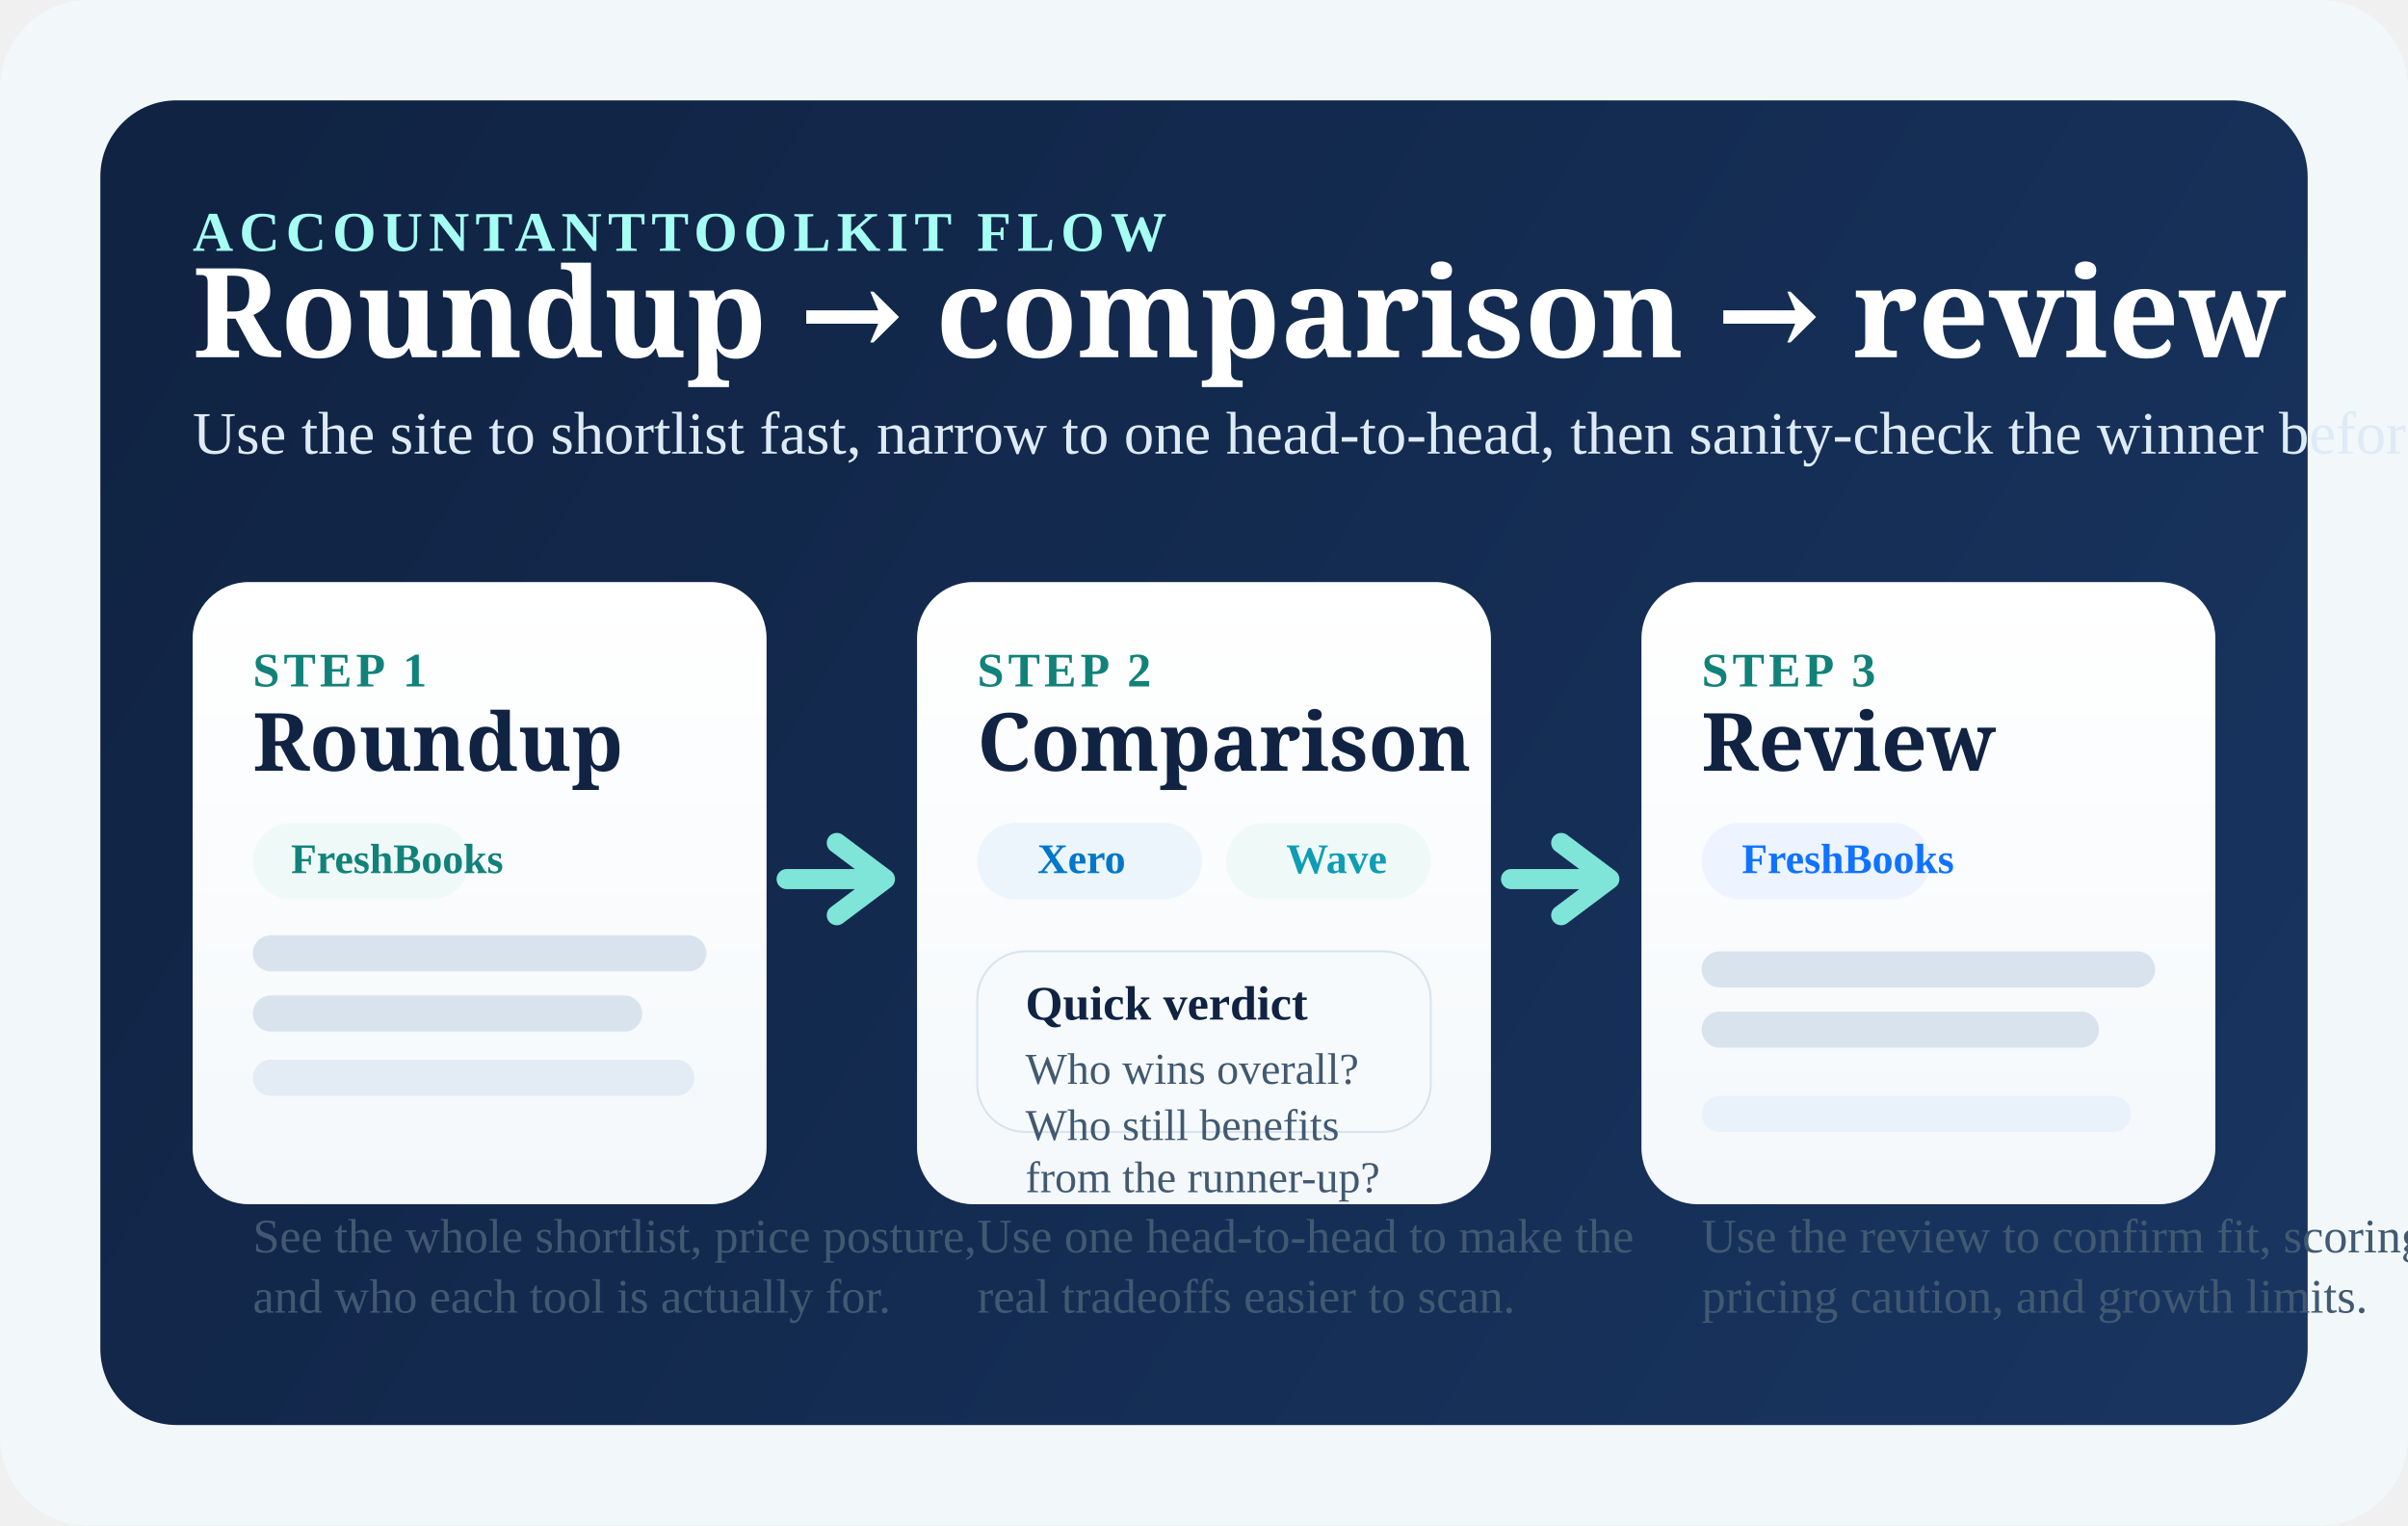
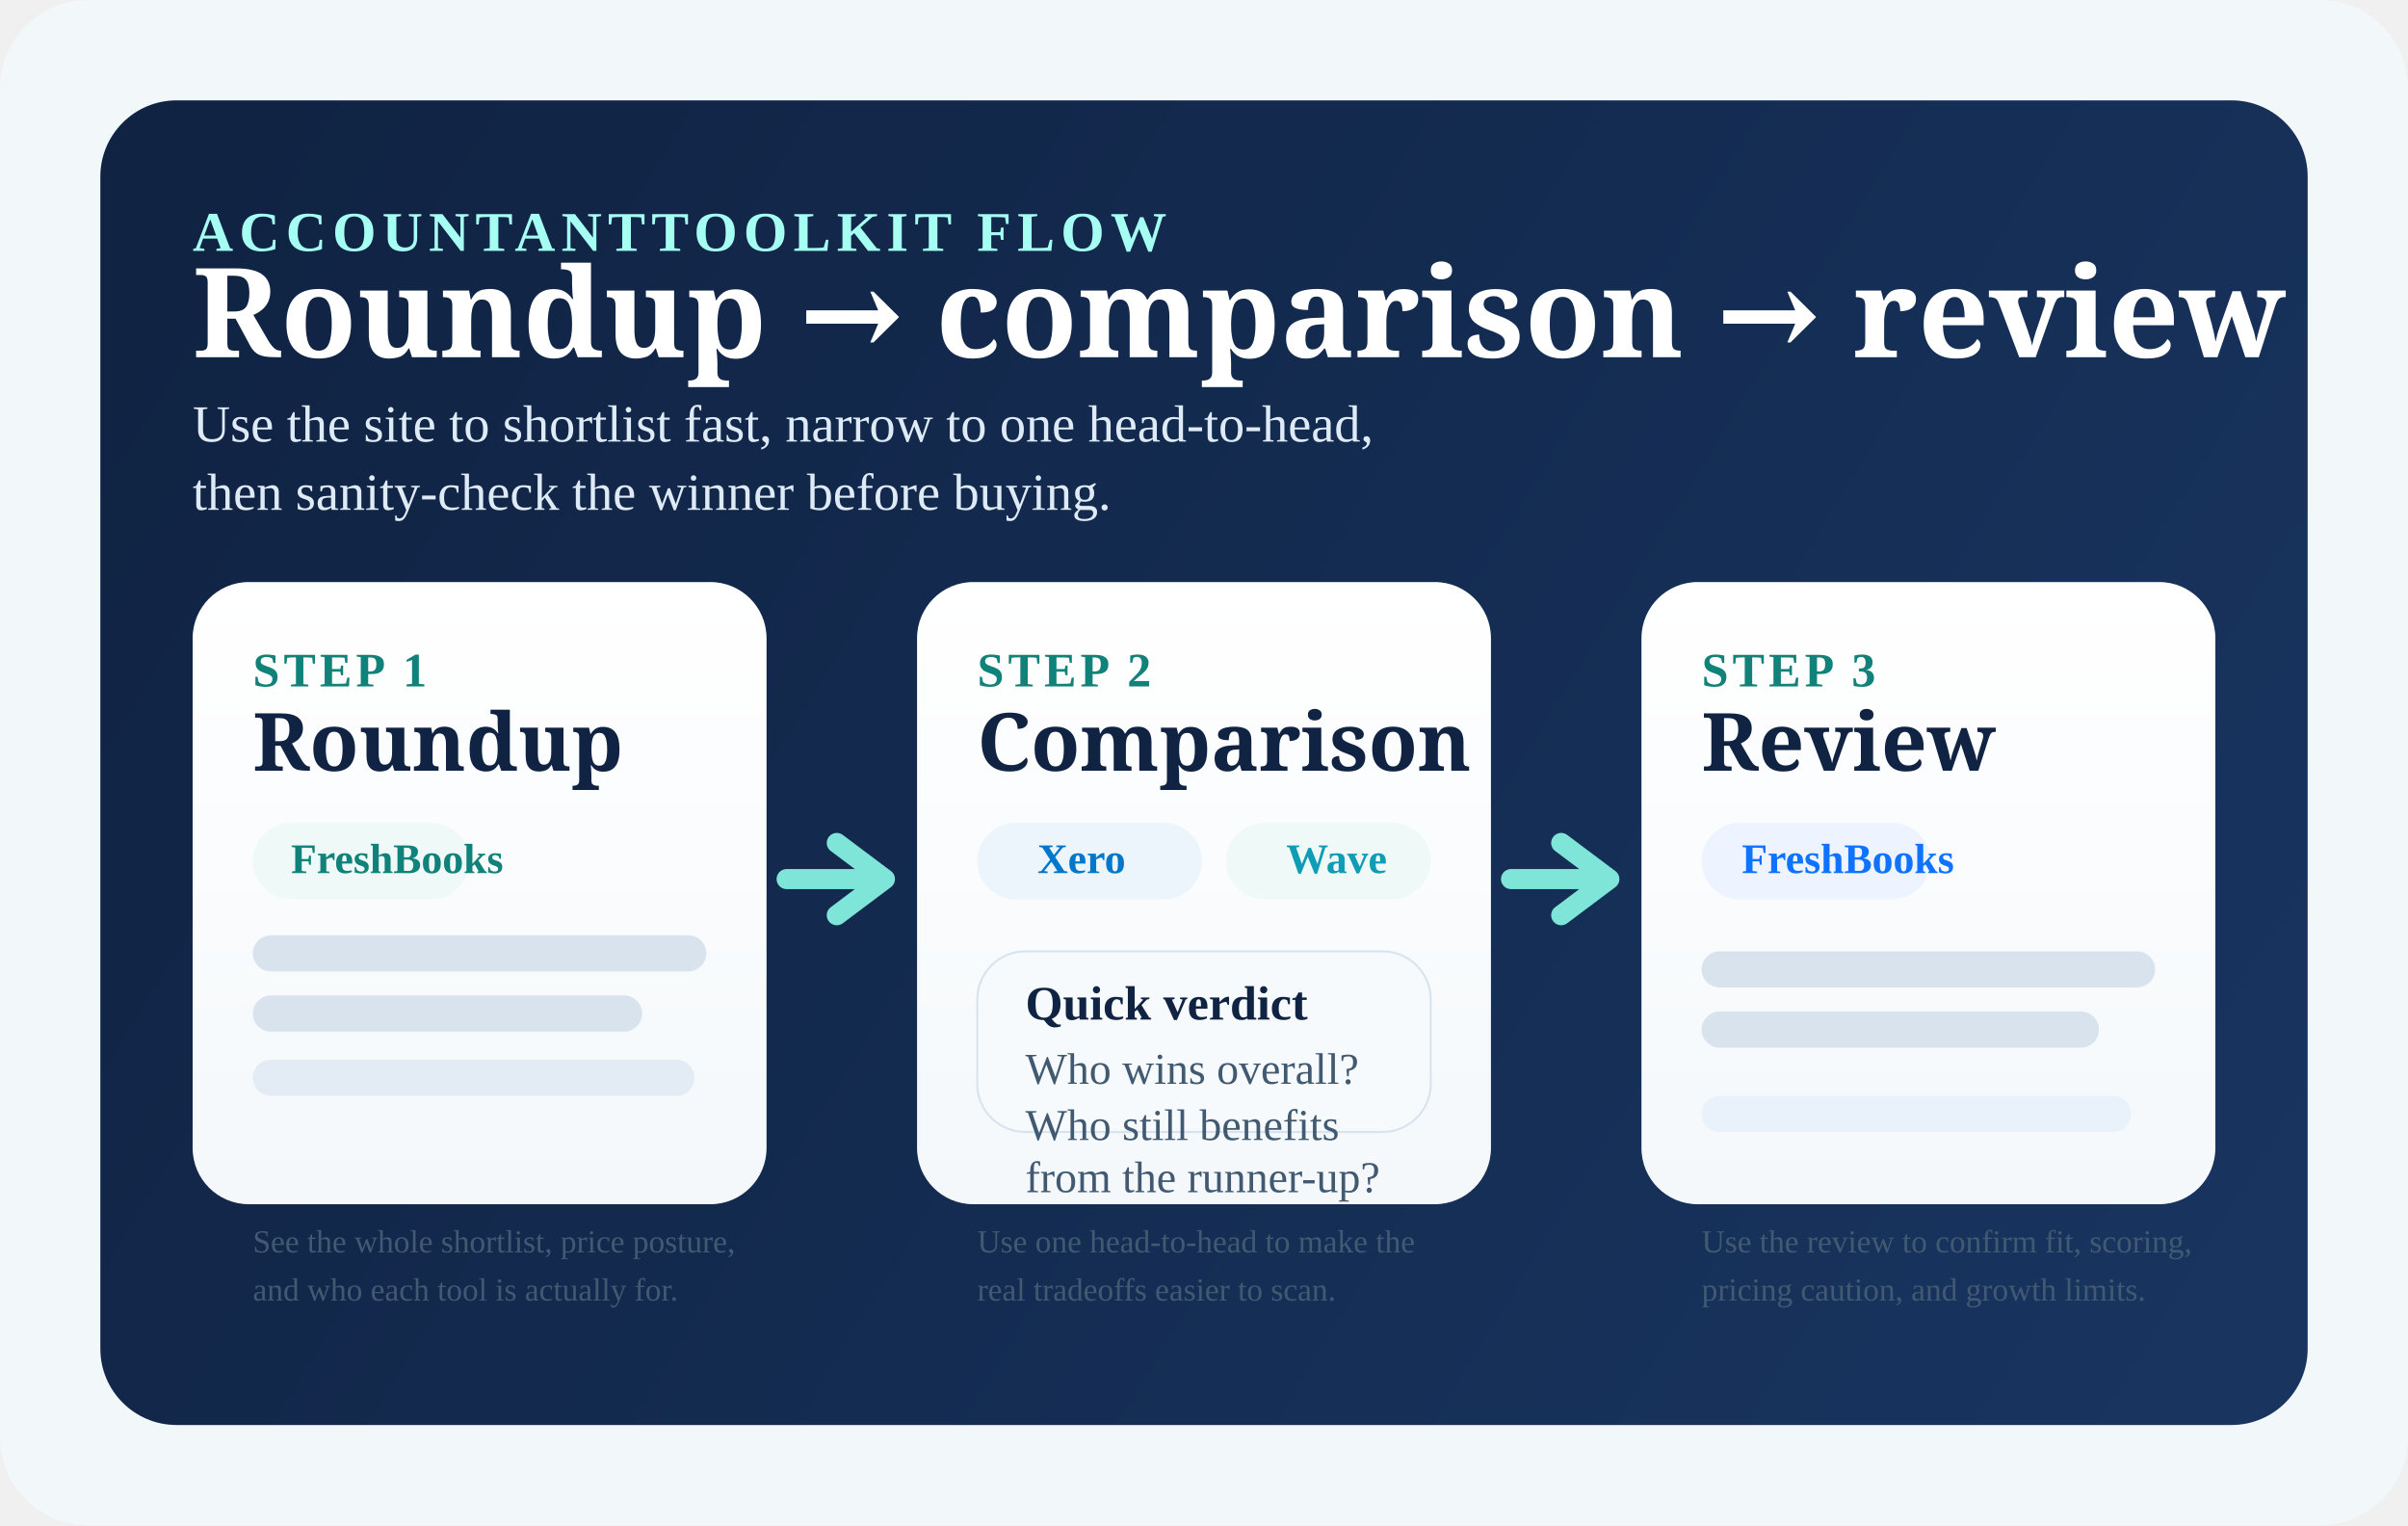
<svg xmlns="http://www.w3.org/2000/svg" viewBox="0 0 1200 760" role="img" aria-labelledby="title desc">
  <defs>
    <linearGradient id="bg" x1="112" x2="1088" y1="82" y2="678" gradientUnits="userSpaceOnUse">
      <stop offset="0" stop-color="#102343" />
      <stop offset="1" stop-color="#18345f" />
    </linearGradient>
    <linearGradient id="card" x1="0" x2="0" y1="0" y2="1">
      <stop offset="0" stop-color="#ffffff" />
      <stop offset="1" stop-color="#f4f8fb" />
    </linearGradient>
  </defs>
  <rect width="1200" height="760" rx="44" fill="#f2f7fa" />
  <rect x="50" y="50" width="1100" height="660" rx="38" fill="url(#bg)" />
  <text x="96" y="125" fill="#a5fff2" font-family="Source Sans 3, Segoe UI, sans-serif" font-size="28" font-weight="700" letter-spacing="3">ACCOUNTANTTOOLKIT FLOW</text>
  <text x="96" y="178" fill="#ffffff" font-family="Newsreader, Georgia, serif" font-size="62" font-weight="700">Roundup → comparison → review</text>
-   <text x="96" y="226" fill="#deebf6" font-family="Source Sans 3, Segoe UI, sans-serif" font-size="30">Use the site to shortlist fast, narrow to one head-to-head, then sanity-check the winner before buying.</text>
+   <text x="96" y="220" fill="#deebf6" font-family="Source Sans 3, Segoe UI, sans-serif" font-size="26">
+     <tspan x="96" dy="0">Use the site to shortlist fast, narrow to one head-to-head,</tspan>
+     <tspan x="96" dy="34">then sanity-check the winner before buying.</tspan>
+   </text>
  <g transform="translate(96 290)">
    <rect width="286" height="310" rx="28" fill="url(#card)" />
    <text x="30" y="52" fill="#11827a" font-family="Source Sans 3, Segoe UI, sans-serif" font-size="24" font-weight="700" letter-spacing="2">STEP 1</text>
    <text x="30" y="94" fill="#102343" font-family="Newsreader, Georgia, serif" font-size="40" font-weight="700">Roundup</text>
    <rect x="30" y="120" width="108" height="38" rx="19" fill="#effaf8" />
    <text x="49" y="145" fill="#11827a" font-family="Source Sans 3, Segoe UI, sans-serif" font-size="21" font-weight="700">FreshBooks</text>
    <rect x="30" y="176" width="226" height="18" rx="9" fill="#d9e3ee" />
    <rect x="30" y="206" width="194" height="18" rx="9" fill="#d9e3ee" />
    <rect x="30" y="238" width="220" height="18" rx="9" fill="#e3ebf4" />
-     <text x="30" y="334" fill="#415971" font-family="Source Sans 3, Segoe UI, sans-serif" font-size="24">See the whole shortlist, price posture,</text>
-     <text x="30" y="364" fill="#415971" font-family="Source Sans 3, Segoe UI, sans-serif" font-size="24">and who each tool is actually for.</text>
+     <text x="30" y="334" fill="#415971" font-family="Source Sans 3, Segoe UI, sans-serif" font-size="16">See the whole shortlist, price posture,</text>
+     <text x="30" y="358" fill="#415971" font-family="Source Sans 3, Segoe UI, sans-serif" font-size="16">and who each tool is actually for.</text>
  </g>
  <g transform="translate(457 290)">
    <rect width="286" height="310" rx="28" fill="url(#card)" />
    <text x="30" y="52" fill="#11827a" font-family="Source Sans 3, Segoe UI, sans-serif" font-size="24" font-weight="700" letter-spacing="2">STEP 2</text>
    <text x="30" y="94" fill="#102343" font-family="Newsreader, Georgia, serif" font-size="40" font-weight="700">Comparison</text>
    <rect x="30" y="120" width="112" height="38" rx="19" fill="#ecf5fb" />
    <text x="60" y="145" fill="#0077c8" font-family="Source Sans 3, Segoe UI, sans-serif" font-size="21" font-weight="700">Xero</text>
    <rect x="154" y="120" width="102" height="38" rx="19" fill="#effaf8" />
    <text x="184" y="145" fill="#0f9cb5" font-family="Source Sans 3, Segoe UI, sans-serif" font-size="21" font-weight="700">Wave</text>
    <rect x="30" y="184" width="226" height="90" rx="24" fill="#f6fafc" stroke="#d8e3ee" />
    <text x="54" y="218" fill="#102343" font-family="Source Sans 3, Segoe UI, sans-serif" font-size="24" font-weight="700">Quick verdict</text>
    <text x="54" y="250" fill="#415971" font-family="Source Sans 3, Segoe UI, sans-serif" font-size="22">Who wins overall?</text>
    <text x="54" y="278" fill="#415971" font-family="Source Sans 3, Segoe UI, sans-serif" font-size="22">Who still benefits</text>
    <text x="54" y="304" fill="#415971" font-family="Source Sans 3, Segoe UI, sans-serif" font-size="22">from the runner-up?</text>
-     <text x="30" y="334" fill="#415971" font-family="Source Sans 3, Segoe UI, sans-serif" font-size="24">Use one head-to-head to make the</text>
-     <text x="30" y="364" fill="#415971" font-family="Source Sans 3, Segoe UI, sans-serif" font-size="24">real tradeoffs easier to scan.</text>
+     <text x="30" y="334" fill="#415971" font-family="Source Sans 3, Segoe UI, sans-serif" font-size="16">Use one head-to-head to make the</text>
+     <text x="30" y="358" fill="#415971" font-family="Source Sans 3, Segoe UI, sans-serif" font-size="16">real tradeoffs easier to scan.</text>
  </g>
  <g transform="translate(818 290)">
    <rect width="286" height="310" rx="28" fill="url(#card)" />
    <text x="30" y="52" fill="#11827a" font-family="Source Sans 3, Segoe UI, sans-serif" font-size="24" font-weight="700" letter-spacing="2">STEP 3</text>
    <text x="30" y="94" fill="#102343" font-family="Newsreader, Georgia, serif" font-size="40" font-weight="700">Review</text>
    <rect x="30" y="120" width="114" height="38" rx="19" fill="#edf3ff" />
    <text x="50" y="145" fill="#0f73ff" font-family="Source Sans 3, Segoe UI, sans-serif" font-size="21" font-weight="700">FreshBooks</text>
    <rect x="30" y="184" width="226" height="18" rx="9" fill="#d9e3ee" />
    <rect x="30" y="214" width="198" height="18" rx="9" fill="#d9e3ee" />
    <rect x="30" y="256" width="214" height="18" rx="9" fill="#e9f2fa" />
-     <text x="30" y="334" fill="#415971" font-family="Source Sans 3, Segoe UI, sans-serif" font-size="24">Use the review to confirm fit, scoring,</text>
-     <text x="30" y="364" fill="#415971" font-family="Source Sans 3, Segoe UI, sans-serif" font-size="24">pricing caution, and growth limits.</text>
+     <text x="30" y="334" fill="#415971" font-family="Source Sans 3, Segoe UI, sans-serif" font-size="16">Use the review to confirm fit, scoring,</text>
+     <text x="30" y="358" fill="#415971" font-family="Source Sans 3, Segoe UI, sans-serif" font-size="16">pricing caution, and growth limits.</text>
  </g>
  <path d="M392 438h42" fill="none" stroke="#7ee5d8" stroke-linecap="round" stroke-width="10" />
  <path d="M753 438h42" fill="none" stroke="#7ee5d8" stroke-linecap="round" stroke-width="10" />
  <path d="M417 420l24 18-24 18" fill="none" stroke="#7ee5d8" stroke-linecap="round" stroke-linejoin="round" stroke-width="10" />
  <path d="M778 420l24 18-24 18" fill="none" stroke="#7ee5d8" stroke-linecap="round" stroke-linejoin="round" stroke-width="10" />
</svg>
